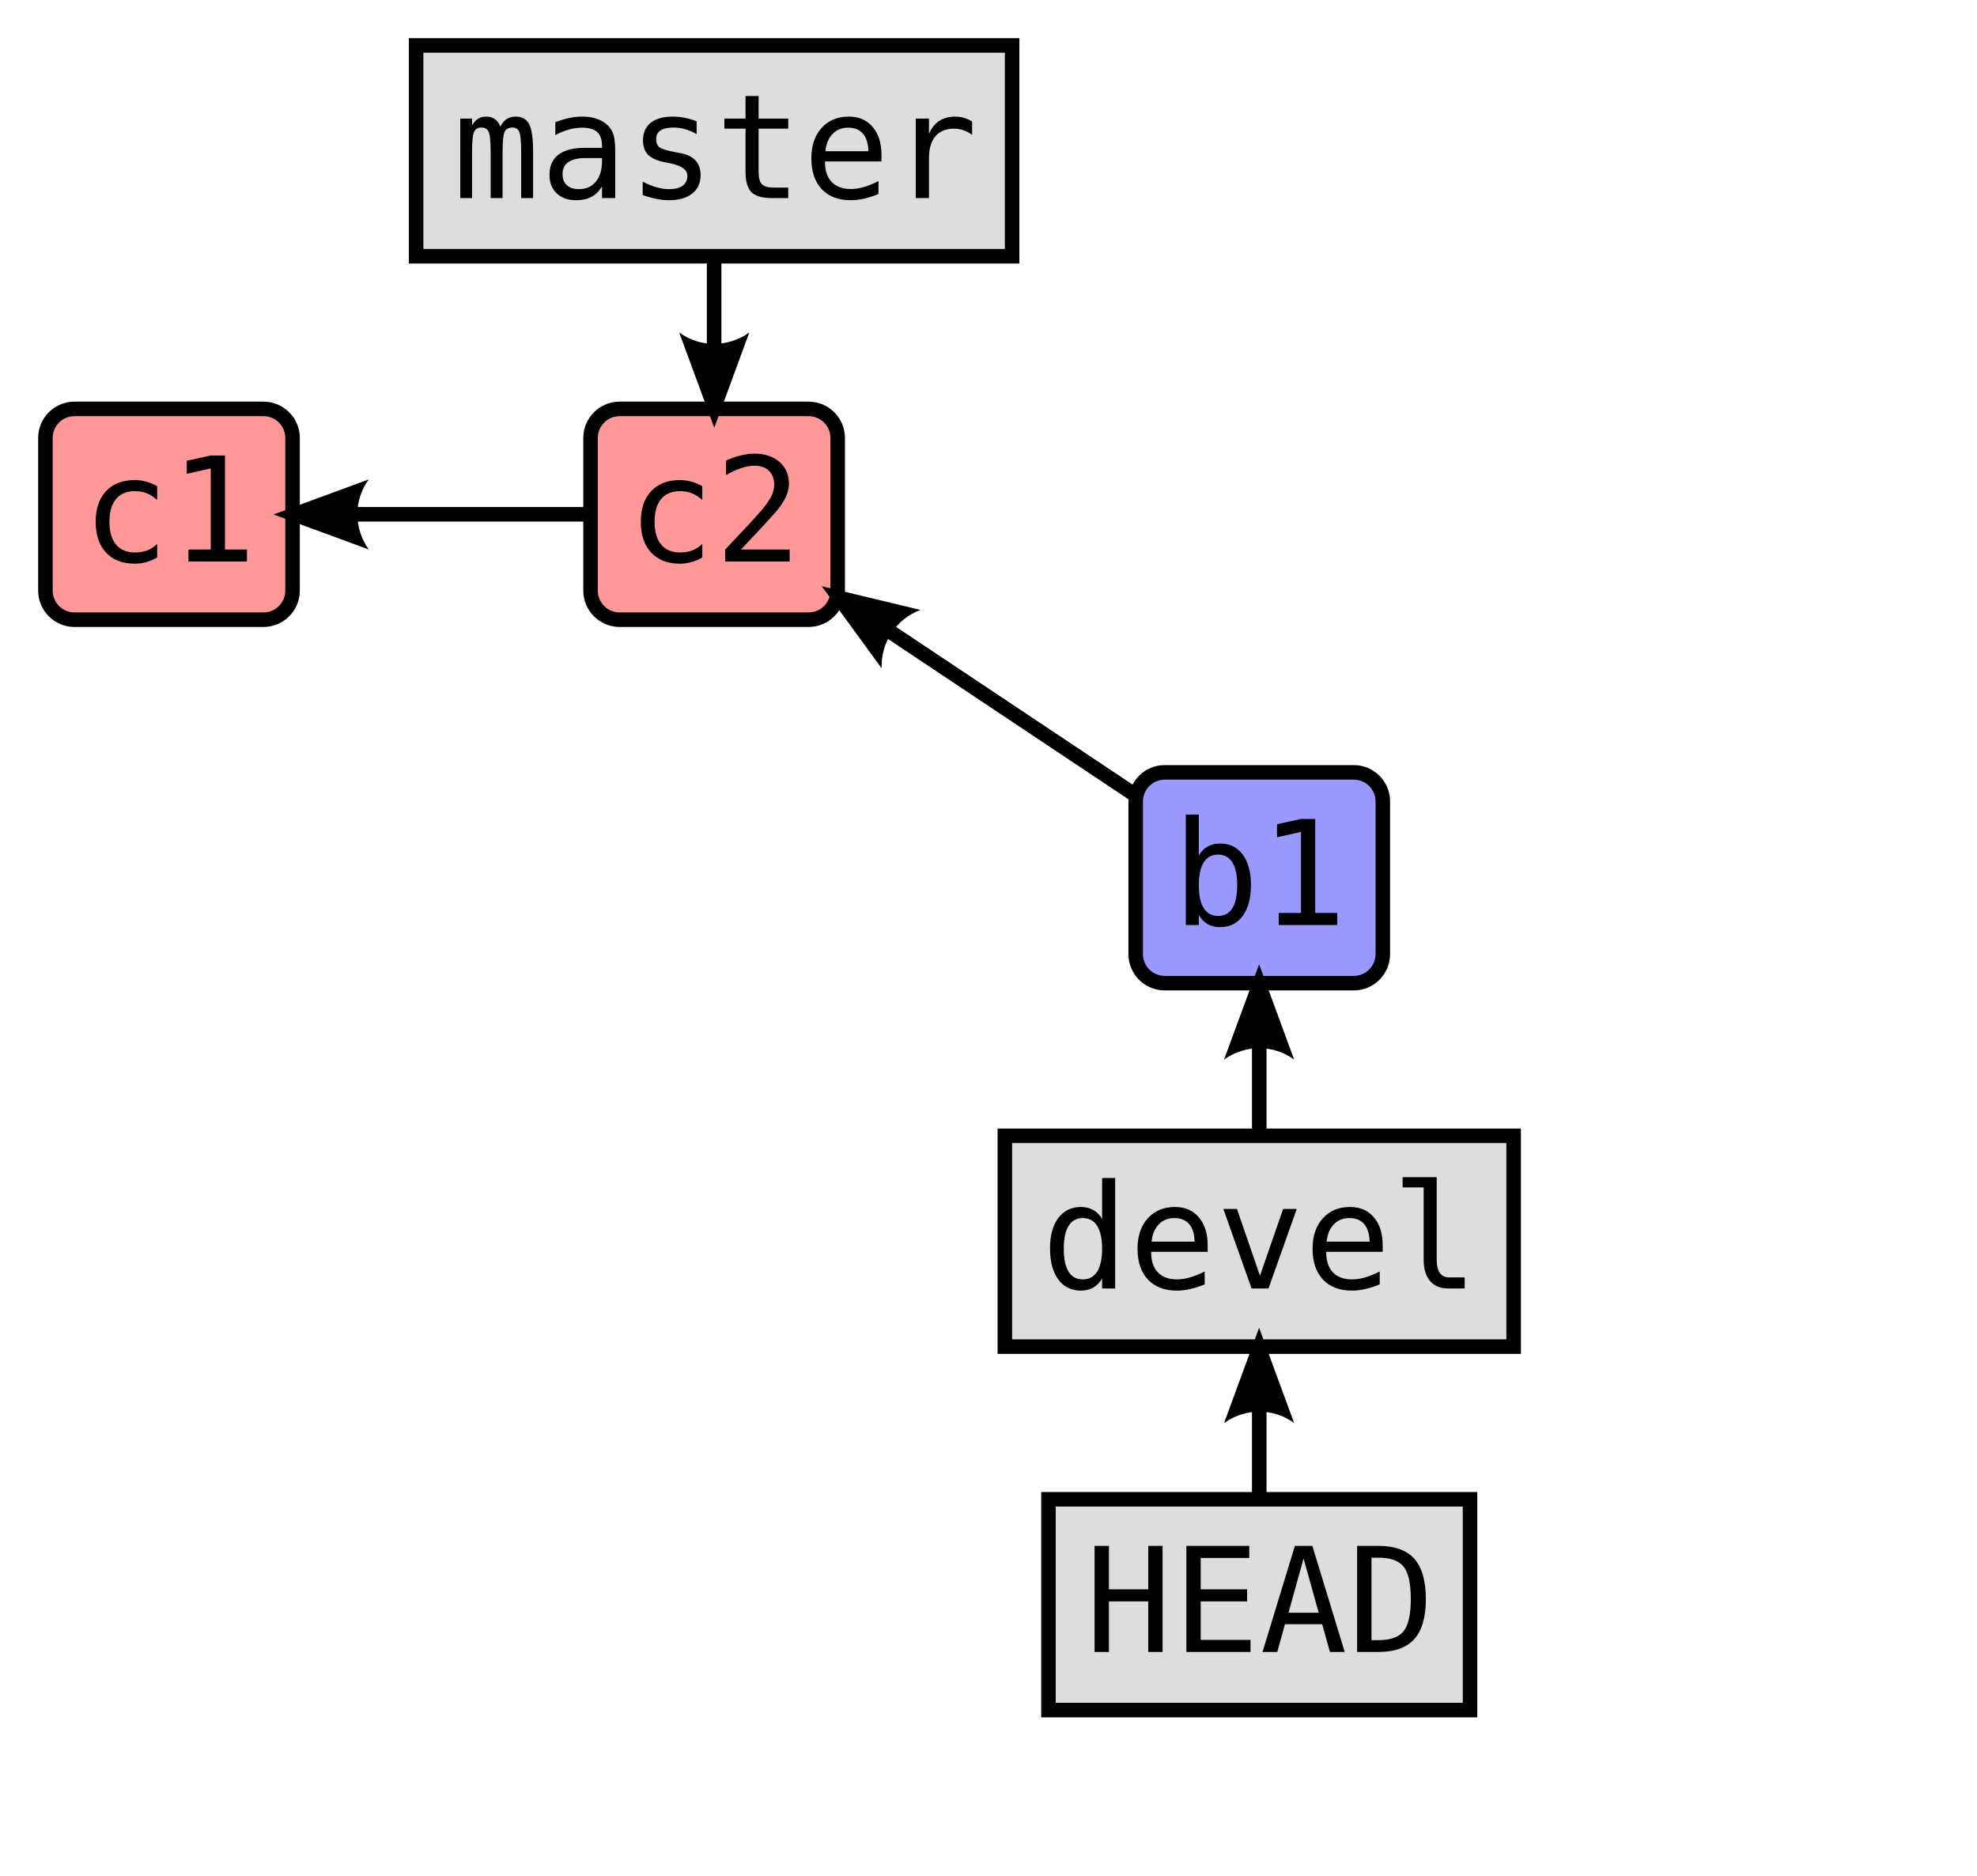
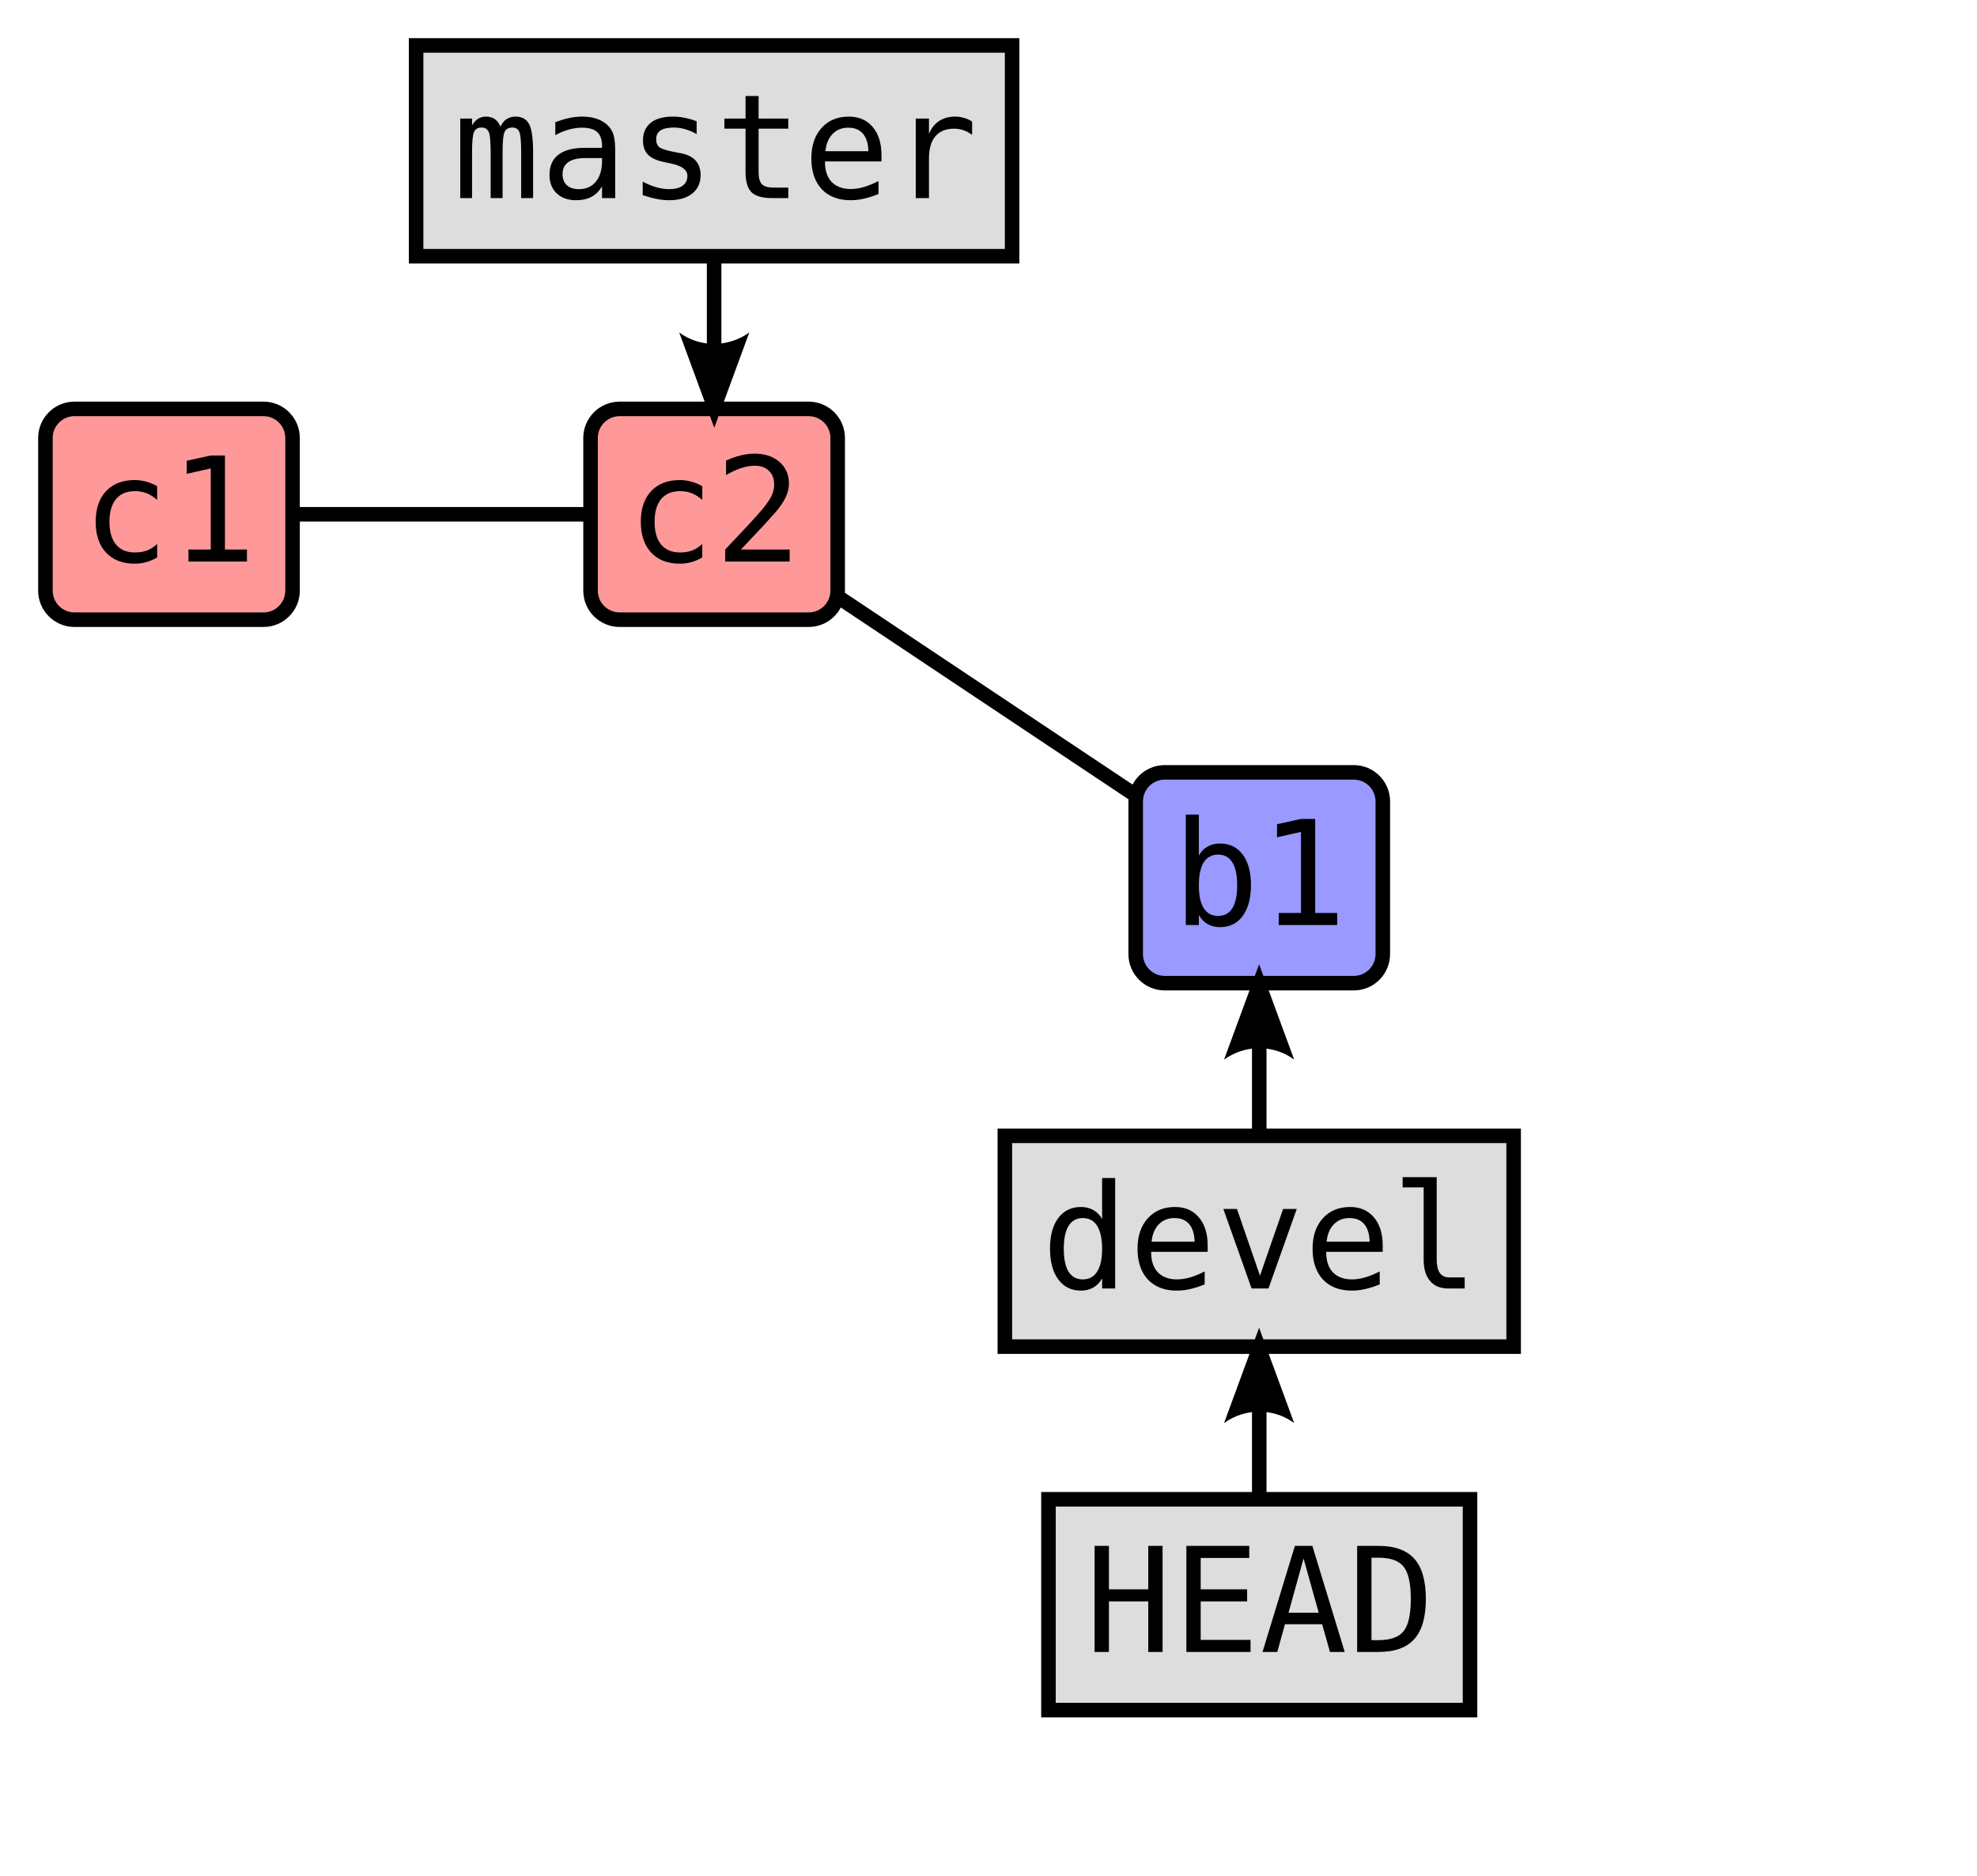
<svg xmlns="http://www.w3.org/2000/svg" width="217.6" height="206.4" id="svg2" version="1.1">
  <defs id="defs4">
    <marker orient="auto" refY="0.0" refX="0.0" id="Arrow2Mend" style="overflow:visible;">
      <path id="path3786" style="fill-rule:evenodd;stroke-width:0.625;stroke-linejoin:round;" d="M 8.719,4.034 L -2.207,0.016 L 8.719,-4.002 C 6.973,-1.63 6.983,1.616 8.719,4.034 z " transform="scale(0.6) rotate(180) translate(0,0)" />
    </marker>
  </defs>
  <g id="layer1">
    <rect style="fill:#ff9999;stroke:#000000;stroke-width:1.6;stroke-miterlimit:4;stroke-dasharray:none" id="rect2989" width="27.2" height="23.2" x="5" y="45" ry="3.2" />
    <text xml:space="preserve" style="font-size:16px;font-style:normal;font-weight:normal;line-height:125%;letter-spacing:0px;word-spacing:0px;fill:#000000;fill-opacity:1;stroke:none;font-family:DejaVu Sans Mono" x="9" y="61.8" id="text2985">
      <tspan id="tspan2987" x="9" y="61.8">c1</tspan>
    </text>
  </g>
  <g id="layer1">
    <rect style="fill:#ff9999;stroke:#000000;stroke-width:1.6;stroke-miterlimit:4;stroke-dasharray:none" id="rect2989" width="27.2" height="23.2" x="65" y="45" ry="3.2" />
    <text xml:space="preserve" style="font-size:16px;font-style:normal;font-weight:normal;line-height:125%;letter-spacing:0px;word-spacing:0px;fill:#000000;fill-opacity:1;stroke:none;font-family:DejaVu Sans Mono" x="69" y="61.8" id="text2985">
      <tspan id="tspan2987" x="69" y="61.8">c2</tspan>
    </text>
  </g>
-   <g id="layer1">
-     <path style="fill:none;stroke:#000000;stroke-width:1.6;stroke-linecap:butt;stroke-linejoin:miter;stroke-opacity:1;marker-end:url(#Arrow2Mend);stroke-miterlimit:4;stroke-dasharray:none" d="M 64.98,56.6 32.22,56.6" id="path2985" />
-   </g>
+   <line x1="64.98" y1="56.6" x2="32.22" y2="56.6" style="stroke:#000000; stroke-width:1.6; stroke-opacity:1.0" />
  <g id="layer1">
    <rect style="fill:#dddddd;stroke:#000000;stroke-width:1.6;stroke-miterlimit:4;stroke-dasharray:none" id="rect2989" width="65.6" height="23.2" x="45.8" y="5" ry="0" />
    <text xml:space="preserve" style="font-size:16px;font-style:normal;font-weight:normal;line-height:125%;letter-spacing:0px;word-spacing:0px;fill:#000000;fill-opacity:1;stroke:none;font-family:DejaVu Sans Mono" x="49.8" y="21.8" id="text2985">
      <tspan id="tspan2987" x="49.8" y="21.8">master</tspan>
    </text>
  </g>
  <g id="layer1">
    <path style="fill:none;stroke:#000000;stroke-width:1.6;stroke-linecap:butt;stroke-linejoin:miter;stroke-opacity:1;marker-end:url(#Arrow2Mend);stroke-miterlimit:4;stroke-dasharray:none" d="M 78.6,28.24 78.6,44.96" id="path2985" />
  </g>
  <g id="layer1">
    <rect style="fill:#9999ff;stroke:#000000;stroke-width:1.6;stroke-miterlimit:4;stroke-dasharray:none" id="rect2989" width="27.2" height="23.2" x="125" y="85" ry="3.2" />
    <text xml:space="preserve" style="font-size:16px;font-style:normal;font-weight:normal;line-height:125%;letter-spacing:0px;word-spacing:0px;fill:#000000;fill-opacity:1;stroke:none;font-family:DejaVu Sans Mono" x="129" y="101.8" id="text2985">
      <tspan id="tspan2987" x="129" y="101.8">b1</tspan>
    </text>
  </g>
-   <g id="layer1">
-     <path style="fill:none;stroke:#000000;stroke-width:1.6;stroke-linecap:butt;stroke-linejoin:miter;stroke-opacity:1;marker-end:url(#Arrow2Mend);stroke-miterlimit:4;stroke-dasharray:none" d="M 124.98,87.52 92.22,65.68" id="path2985" />
-   </g>
+   <line x1="124.98" y1="87.52" x2="92.22" y2="65.68" style="stroke:#000000; stroke-width:1.6; stroke-opacity:1.0" />
  <g id="layer1">
    <rect style="fill:#dddddd;stroke:#000000;stroke-width:1.6;stroke-miterlimit:4;stroke-dasharray:none" id="rect2989" width="56" height="23.2" x="110.6" y="125" ry="0" />
    <text xml:space="preserve" style="font-size:16px;font-style:normal;font-weight:normal;line-height:125%;letter-spacing:0px;word-spacing:0px;fill:#000000;fill-opacity:1;stroke:none;font-family:DejaVu Sans Mono" x="114.6" y="141.8" id="text2985">
      <tspan id="tspan2987" x="114.6" y="141.8">devel</tspan>
    </text>
  </g>
  <g id="layer1">
    <path style="fill:none;stroke:#000000;stroke-width:1.6;stroke-linecap:butt;stroke-linejoin:miter;stroke-opacity:1;marker-end:url(#Arrow2Mend);stroke-miterlimit:4;stroke-dasharray:none" d="M 138.6,124.96 138.6,108.24" id="path2985" />
  </g>
  <g id="layer1">
    <rect style="fill:#dddddd;stroke:#000000;stroke-width:1.6;stroke-miterlimit:4;stroke-dasharray:none" id="rect2989" width="46.4" height="23.2" x="115.4" y="165" ry="0" />
    <text xml:space="preserve" style="font-size:16px;font-style:normal;font-weight:normal;line-height:125%;letter-spacing:0px;word-spacing:0px;fill:#000000;fill-opacity:1;stroke:none;font-family:DejaVu Sans Mono" x="119.4" y="181.8" id="text2985">
      <tspan id="tspan2987" x="119.4" y="181.8">HEAD</tspan>
    </text>
  </g>
  <g id="layer1">
    <path style="fill:none;stroke:#000000;stroke-width:1.6;stroke-linecap:butt;stroke-linejoin:miter;stroke-opacity:1;marker-end:url(#Arrow2Mend);stroke-miterlimit:4;stroke-dasharray:none" d="M 138.6,164.96 138.6,148.24" id="path2985" />
  </g>
</svg>
